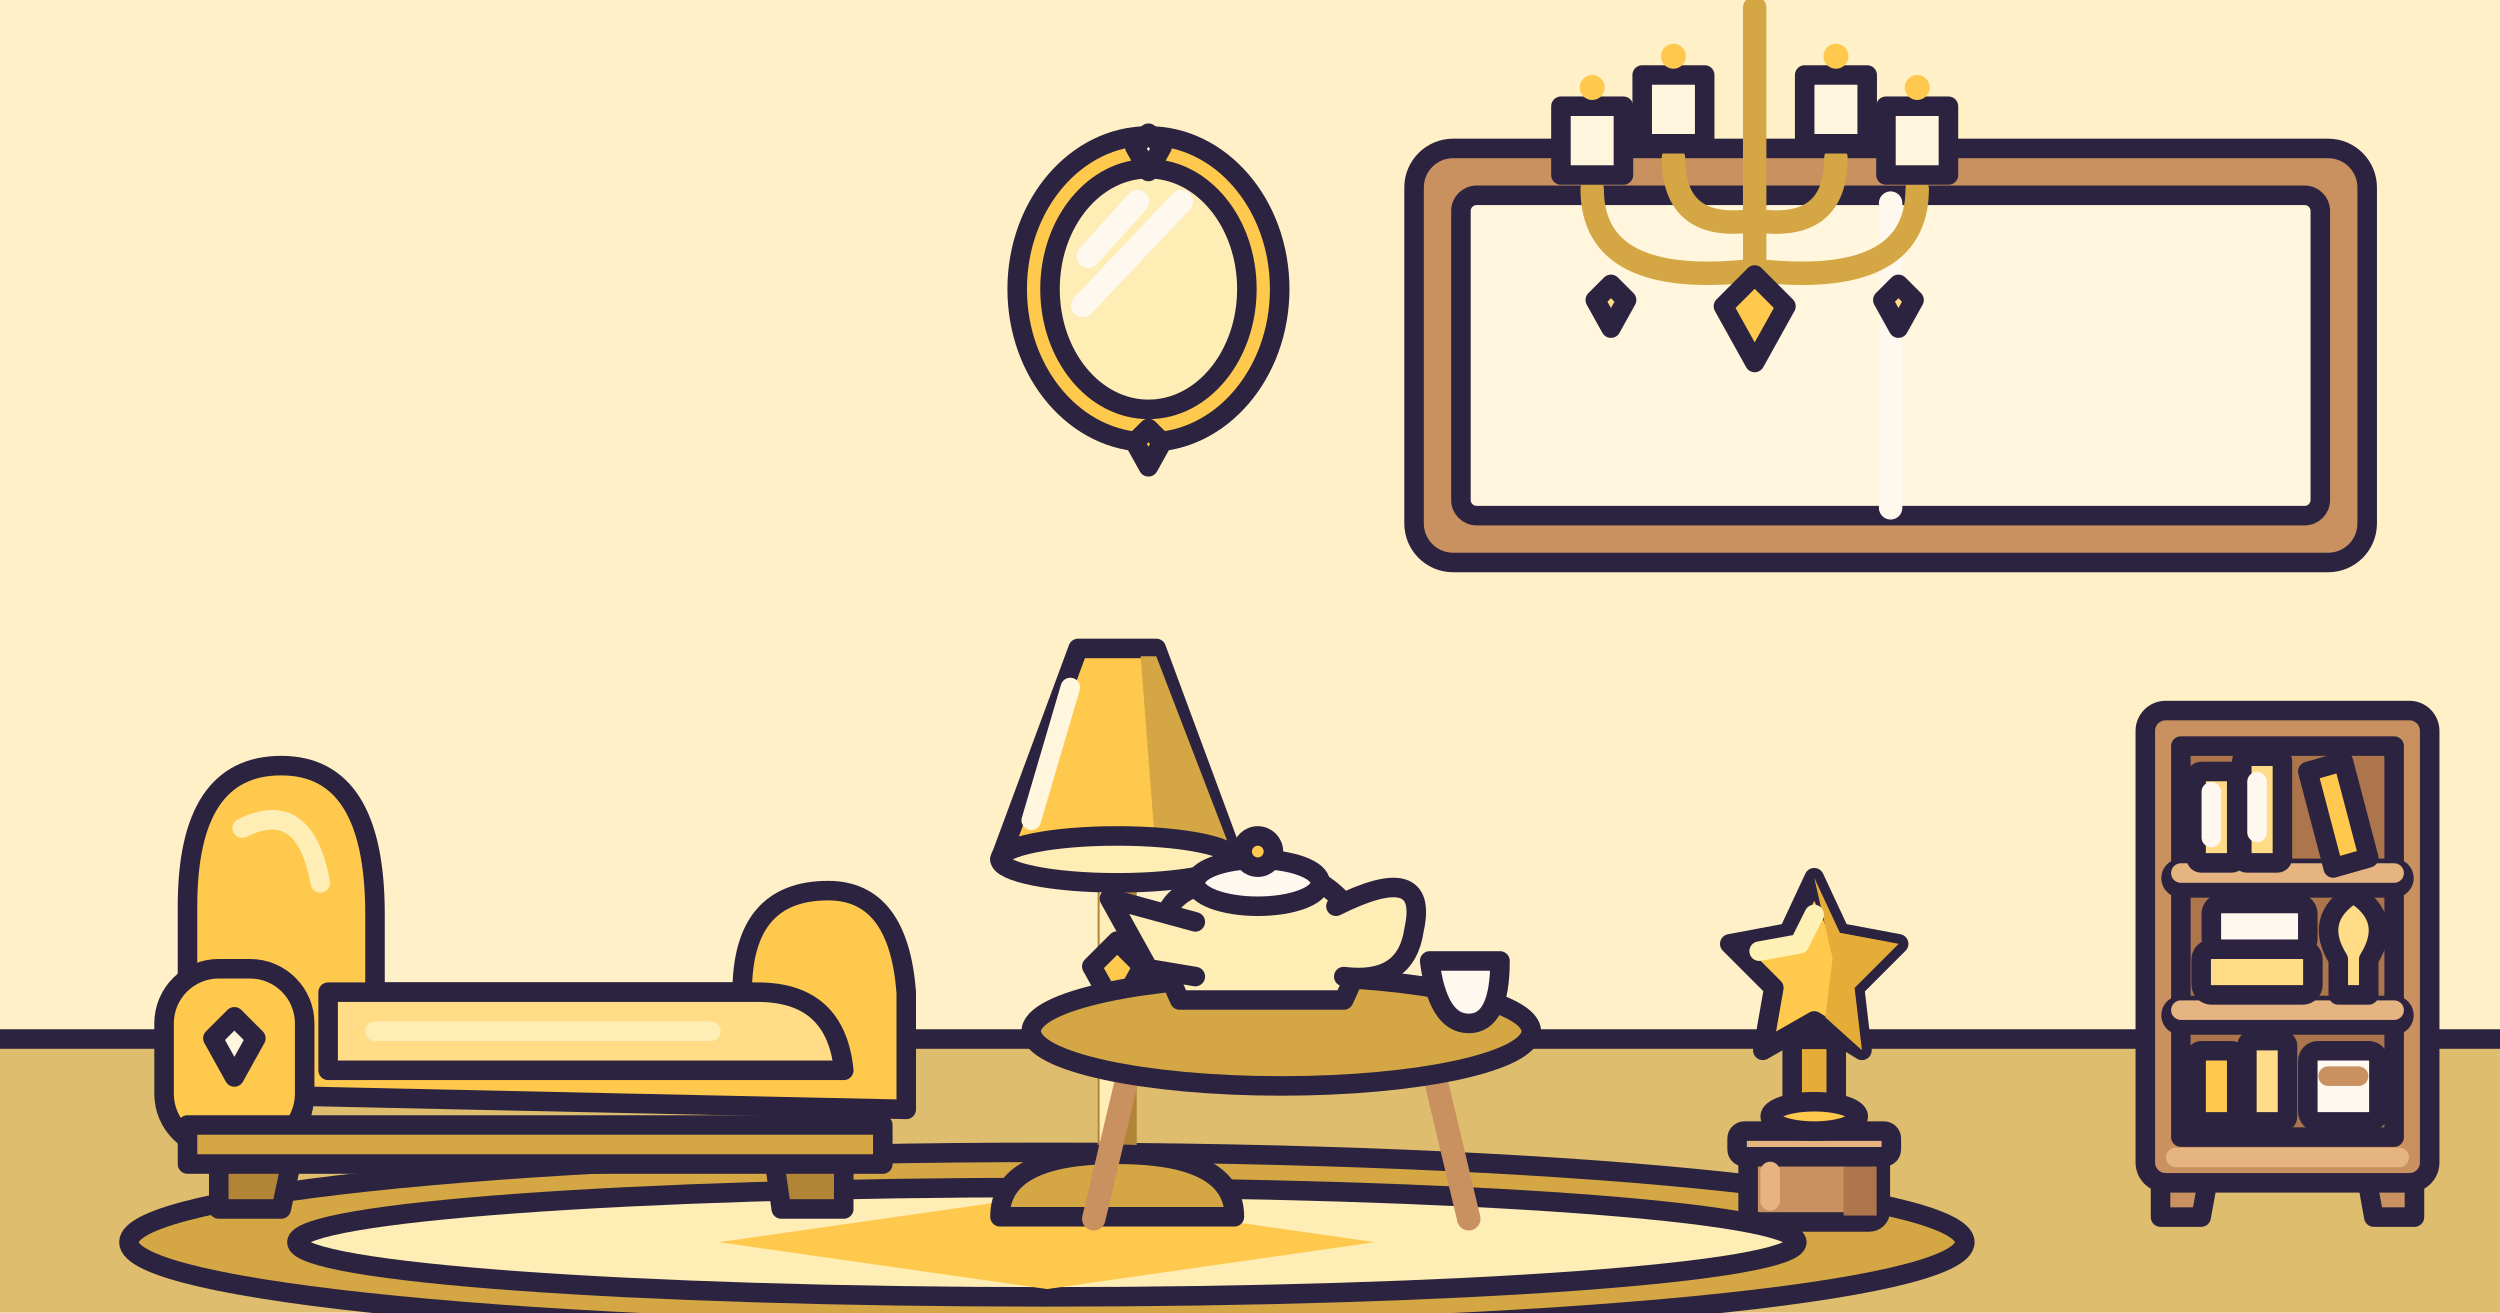
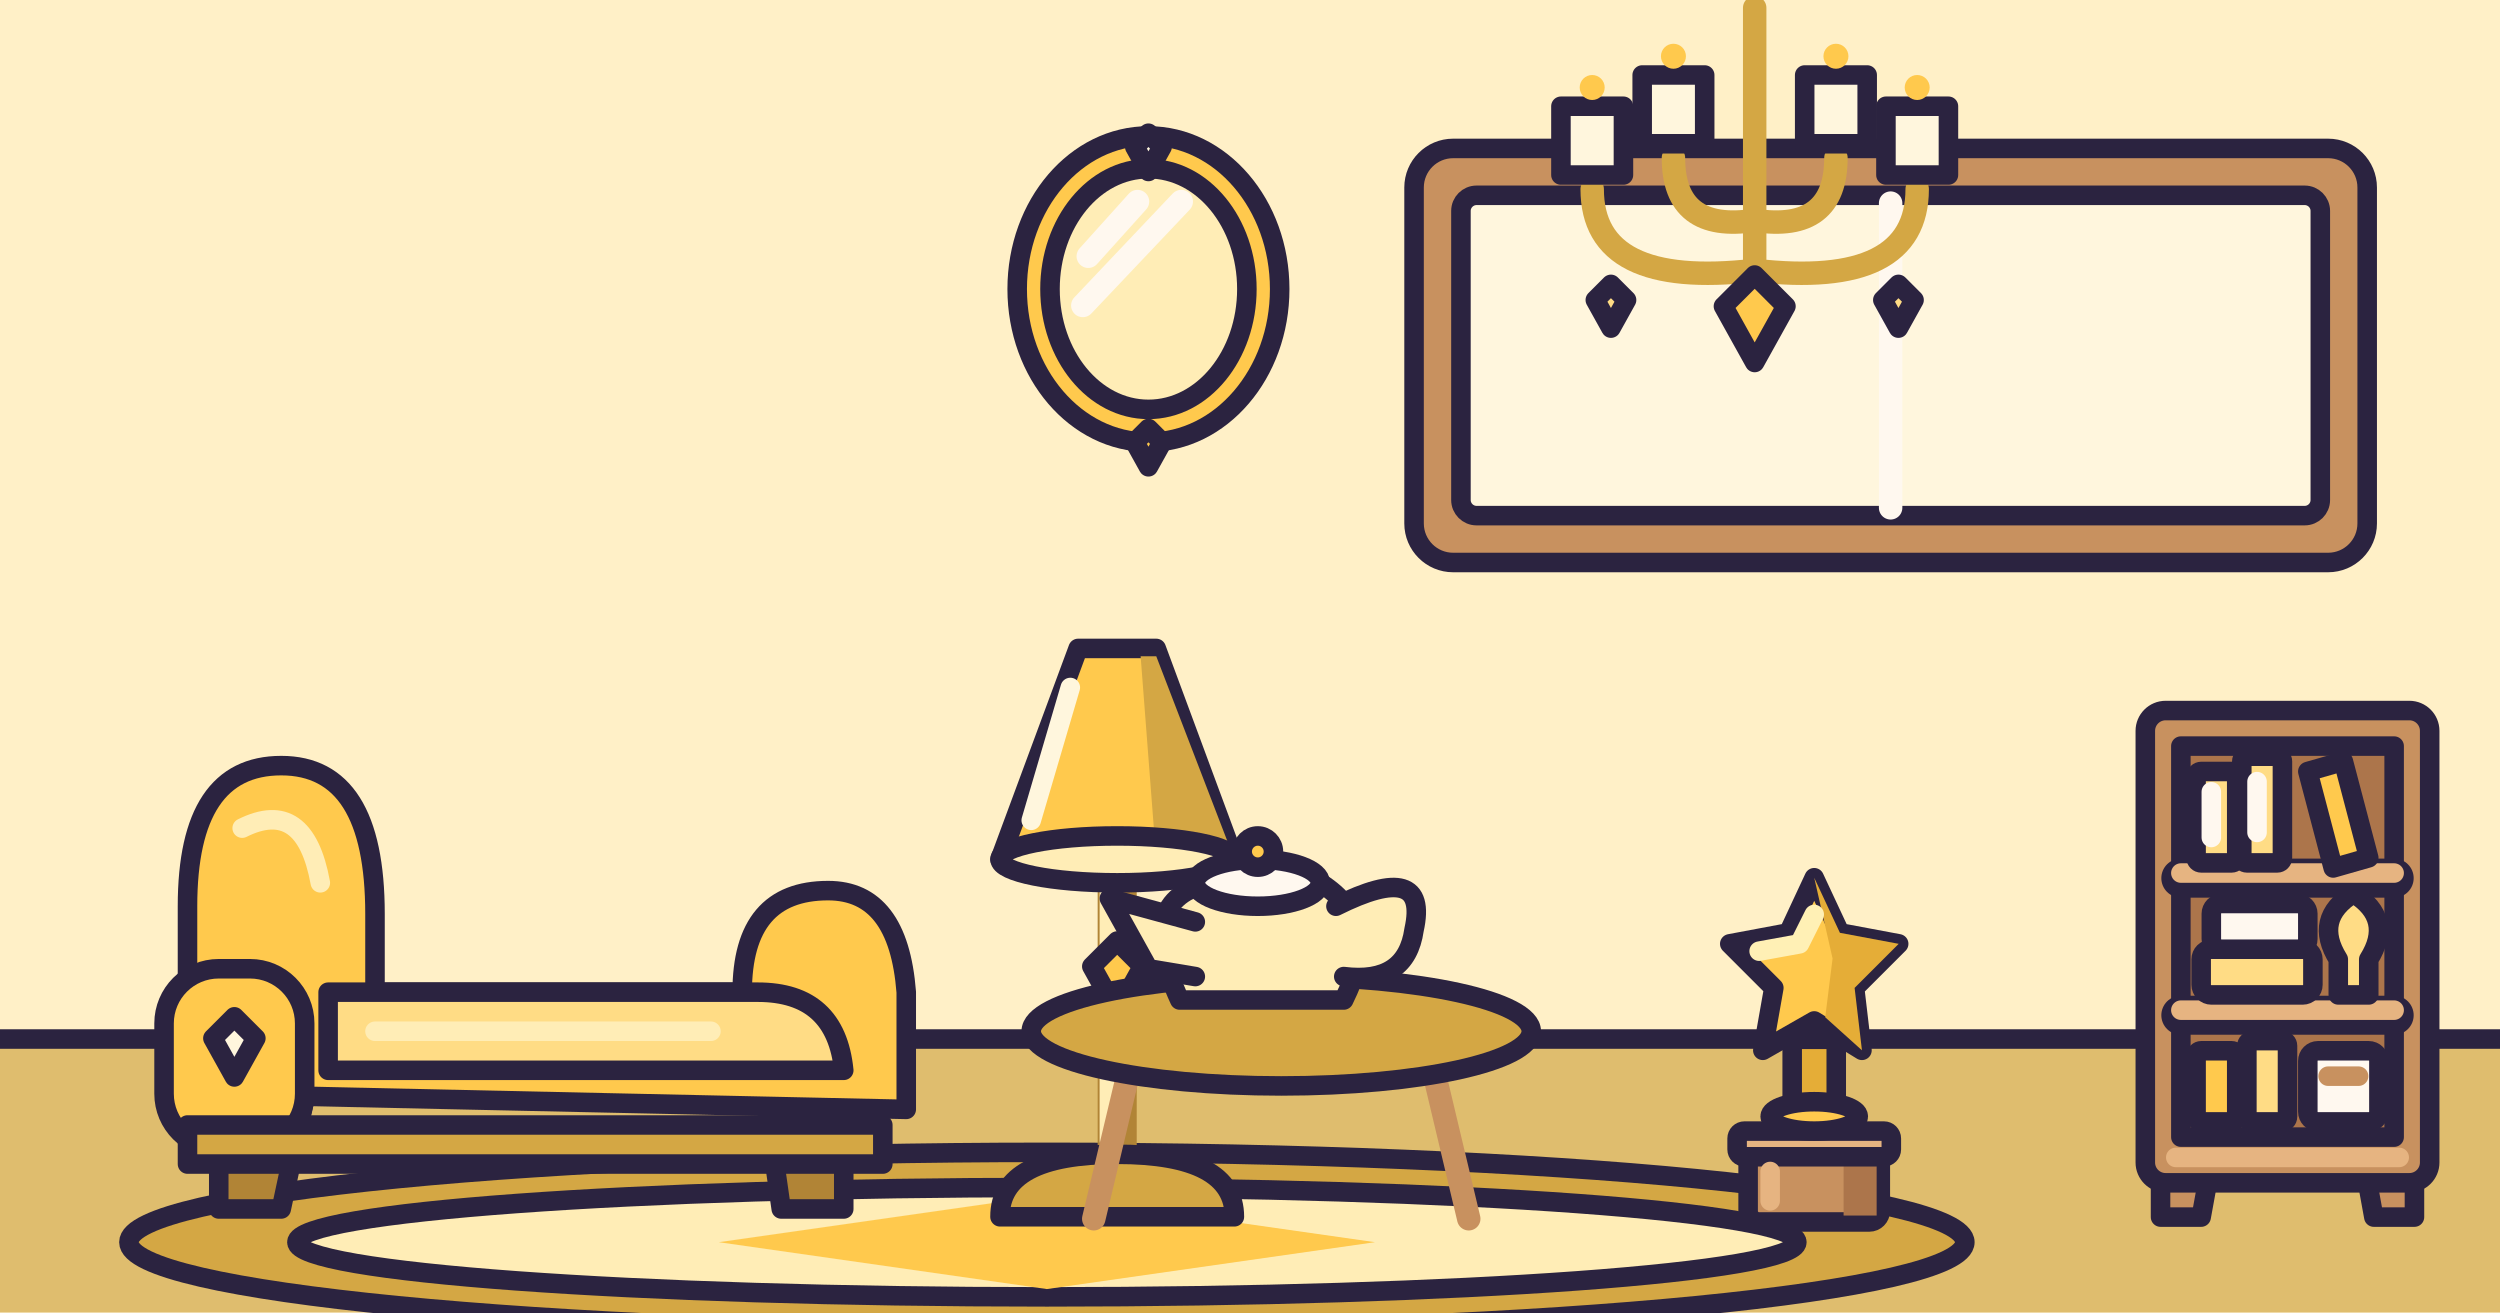
<svg xmlns="http://www.w3.org/2000/svg" width="320" height="168" viewBox="0 0 320 168">
  <g stroke="#2b2340" stroke-width="2.5" stroke-linecap="round" stroke-linejoin="round">
    <path d="M0 0h320v168H0Z" fill="#fff0c7" stroke="none" vector-effect="non-scaling-stroke" />
    <path d="M0 133h320v35H0Z" fill="#dfbd6e" stroke="none" vector-effect="non-scaling-stroke" />
    <path d="M0 133h320" fill="none" stroke="#2b2340" stroke-width="2.5" vector-effect="non-scaling-stroke" />
    <rect x="181" y="19" width="122" height="53" rx="5" fill="#c8915f" vector-effect="non-scaling-stroke" />
    <rect x="187" y="25" width="110" height="41" rx="2" fill="#fff6dd" vector-effect="non-scaling-stroke" />
    <path d="M242 26v39" fill="none" stroke="#fff8ef" stroke-width="3" vector-effect="non-scaling-stroke" />
    <g transform="translate(14 145) scale(2)">
      <g stroke="#2b2340" stroke-width="2.5" stroke-linecap="round" stroke-linejoin="round">
        <ellipse cx="60" cy="7" rx="58.75" ry="5.75" fill="#d4a744" vector-effect="non-scaling-stroke" />
        <ellipse cx="60" cy="7" rx="48" ry="3.5" fill="#ffedb6" vector-effect="non-scaling-stroke" />
        <path d="M60 4 81 7 60 10 39 7Z" fill="#ffc94d" stroke="none" vector-effect="non-scaling-stroke" />
      </g>
    </g>
    <g transform="translate(16 92) scale(1)">
      <g stroke="#2b2340" stroke-width="2.5" stroke-linecap="round" stroke-linejoin="round">
        <path d="M12 49v13.75h8l3-14m59 0 2 14h8V49" fill="#b18436" vector-effect="non-scaling-stroke" />
        <path d="M8 48V24Q8 6 20 6q12 0 12 19v10h47q0-13 11-13 9 0 10 13v15Z" fill="#ffc94d" vector-effect="non-scaling-stroke" />
        <path d="M26 35h55q10 0 11 10H26Z" fill="#ffdc85" vector-effect="non-scaling-stroke" />
        <rect x="5" y="32" width="18" height="23" rx="7" fill="#ffc94d" vector-effect="non-scaling-stroke" />
        <path d="M8 52h89v5H8Z" fill="#d4a744" vector-effect="non-scaling-stroke" />
        <path d="M15 14q8-4 10 7m7 19h43" fill="none" stroke="#ffedb6" stroke-width="2.5" vector-effect="non-scaling-stroke" />
        <g transform="translate(14 42) scale(0.55)">
          <path d="M0-7 5-2 0 7-5-2Z" fill="#fff6dd" vector-effect="non-scaling-stroke" />
        </g>
      </g>
    </g>
    <g transform="translate(121 77) scale(1)">
      <g stroke="#2b2340" stroke-width="2.5" stroke-linecap="round" stroke-linejoin="round">
        <path d="M22 32v40" fill="none" stroke="#b18436" stroke-width="5" vector-effect="non-scaling-stroke" />
        <path d="M21 34v35" fill="none" stroke="#ffedb6" stroke-width="2.5" vector-effect="non-scaling-stroke" />
        <path d="M17 6h10l10 27H7Z" fill="#ffc94d" vector-effect="non-scaling-stroke" />
        <path d="M25 7h2l10 26H27Z" fill="#d4a744" stroke="none" vector-effect="non-scaling-stroke" />
        <path d="M16 11 11 28" fill="none" stroke="#fff6dd" stroke-width="2.5" vector-effect="non-scaling-stroke" />
        <ellipse cx="22" cy="33" rx="15" ry="3" fill="#ffedb6" vector-effect="non-scaling-stroke" />
        <g transform="translate(22 48) scale(0.65)">
          <path d="M0-7 5-2 0 7-5-2Z" fill="#ffc94d" vector-effect="non-scaling-stroke" />
        </g>
        <path d="M7 78.75q0-8 15-8t15 8Z" fill="#d4a744" vector-effect="non-scaling-stroke" />
      </g>
    </g>
    <g transform="translate(126 16) scale(0.7)">
      <g stroke="#2b2340" stroke-width="2.5" stroke-linecap="round" stroke-linejoin="round">
        <ellipse cx="30" cy="30" rx="24" ry="28" fill="#ffc94d" vector-effect="non-scaling-stroke" />
        <ellipse cx="30" cy="30" rx="18" ry="22" fill="#ffedb6" vector-effect="non-scaling-stroke" />
        <path d="M19 24 28 14m-10 19 18-19" fill="none" stroke="#fff8ef" stroke-width="3" vector-effect="non-scaling-stroke" />
        <g transform="translate(30 5) scale(0.5)">
          <path d="M0-7 5-2 0 7-5-2Z" fill="#fff6dd" vector-effect="non-scaling-stroke" />
        </g>
        <g transform="translate(30 59) scale(0.5)">
          <path d="M0-7 5-2 0 7-5-2Z" fill="#ffc94d" vector-effect="non-scaling-stroke" />
        </g>
      </g>
    </g>
    <g transform="translate(191 0) scale(0.8)">
      <g stroke="#2b2340" stroke-width="2.5" stroke-linecap="round" stroke-linejoin="round">
        <path d="M42 1.25v15m-26 14q0 16 26 13 26 3 26-13m-39-5q0 12 13 10 13 2 13-10M42 16v30" fill="none" stroke="#d4a744" stroke-width="3" vector-effect="non-scaling-stroke" />
        <path d="M11 28h10v-11h-10Z" fill="#fff6dd" vector-effect="non-scaling-stroke" />
        <circle cx="16" cy="14" r="2" fill="#ffc94d" stroke="none" vector-effect="non-scaling-stroke" />
        <path d="M24 23h10v-11h-10Z" fill="#fff6dd" vector-effect="non-scaling-stroke" />
        <circle cx="29" cy="9" r="2" fill="#ffc94d" stroke="none" vector-effect="non-scaling-stroke" />
        <path d="M50 23h10v-11h-10Z" fill="#fff6dd" vector-effect="non-scaling-stroke" />
        <circle cx="55" cy="9" r="2" fill="#ffc94d" stroke="none" vector-effect="non-scaling-stroke" />
        <path d="M63 28h10v-11h-10Z" fill="#fff6dd" vector-effect="non-scaling-stroke" />
        <circle cx="68" cy="14" r="2" fill="#ffc94d" stroke="none" vector-effect="non-scaling-stroke" />
        <g transform="translate(42 51) scale(1)">
          <path d="M0-7 5-2 0 7-5-2Z" fill="#ffc94d" vector-effect="non-scaling-stroke" />
        </g>
        <g transform="translate(19 49) scale(0.5)">
          <path d="M0-7 5-2 0 7-5-2Z" fill="#ffdc85" vector-effect="non-scaling-stroke" />
        </g>
        <g transform="translate(65 49) scale(0.5)">
          <path d="M0-7 5-2 0 7-5-2Z" fill="#ffdc85" vector-effect="non-scaling-stroke" />
        </g>
      </g>
    </g>
    <g transform="translate(272 89) scale(0.65)">
      <g stroke="#2b2340" stroke-width="2.5" stroke-linecap="round" stroke-linejoin="round">
        <path d="M7 92v10.75h8l2-11m30 0 2 11h8V92" fill="#c8915f" vector-effect="non-scaling-stroke" />
        <rect x="4" y="3" width="56" height="93" rx="4" fill="#c8915f" vector-effect="non-scaling-stroke" />
        <path d="M11 10h42v77H11Z" fill="#ac754b" vector-effect="non-scaling-stroke" />
        <path d="M11 36h42m-42 27h42" fill="none" stroke-width="5" vector-effect="non-scaling-stroke" />
        <path d="M11 35h42m-42 27h42" fill="none" stroke="#e6b481" stroke-width="2.5" vector-effect="non-scaling-stroke" />
        <rect x="14" y="15" width="8" height="18" rx="1" fill="#ffdc85" vector-effect="non-scaling-stroke" />
        <rect x="23" y="12" width="8" height="21" rx="1" fill="#ffdc85" vector-effect="non-scaling-stroke" />
        <path d="m36 15 7-2 5 19-7 2Z" fill="#ffc94d" vector-effect="non-scaling-stroke" />
        <path d="M17 19v9m9-11v10" fill="none" stroke="#fff8ef" vector-effect="non-scaling-stroke" />
        <rect x="15" y="50" width="22" height="9" rx="2" fill="#ffdc85" vector-effect="non-scaling-stroke" />
        <rect x="17" y="41" width="19" height="9" rx="2" fill="#fff8ef" vector-effect="non-scaling-stroke" />
        <path d="M42 52q-5-8 3-13 8 5 3 13v7h-6Z" fill="#ffdc85" vector-effect="non-scaling-stroke" />
        <rect x="14" y="70" width="8" height="14" rx="1" fill="#ffc94d" vector-effect="non-scaling-stroke" />
        <rect x="24" y="68" width="8" height="16" rx="1" fill="#ffdc85" vector-effect="non-scaling-stroke" />
        <rect x="36" y="70" width="14" height="14" rx="2" fill="#fff8ef" vector-effect="non-scaling-stroke" />
        <path d="M40 75h6" fill="none" stroke="#c8915f" vector-effect="non-scaling-stroke" />
        <path d="M10 91h44" fill="none" stroke="#e6b481" vector-effect="non-scaling-stroke" />
      </g>
    </g>
    <path d="M145 135l-5 21m43-21 5 21" fill="none" stroke="#c8915f" stroke-width="3" vector-effect="non-scaling-stroke" />
    <ellipse cx="164" cy="132" rx="32" ry="7" fill="#d4a744" vector-effect="non-scaling-stroke" />
    <path d="M151 121q-6-13 4-15h14q8 5 3 15Z" fill="#ffedb6" vector-effect="non-scaling-stroke" transform="translate(0 7)" />
    <path d="M171 109q12-6 10 3-1 7-9 6" fill="#ffedb6" vector-effect="non-scaling-stroke" transform="translate(0 7)" />
    <path d="M153 111l-11-3 5 9 6 1" fill="#ffedb6" vector-effect="non-scaling-stroke" transform="translate(0 7)" />
    <ellipse cx="161" cy="106" rx="8" ry="3" fill="#fff8ef" vector-effect="non-scaling-stroke" transform="translate(0 7)" />
    <circle cx="161" cy="102" r="2" fill="#ffc94d" vector-effect="non-scaling-stroke" transform="translate(0 7)" />
-     <path d="M183 123h9q0 8-4 8t-5-8Z" fill="#fff8ef" vector-effect="non-scaling-stroke" />
    <g transform="translate(220 110) scale(0.47)">
      <g stroke="#2b2340" stroke-width="2.5" stroke-linecap="round" stroke-linejoin="round">
        <rect x="8" y="78" width="36" height="20.75" rx="3" fill="#c8915f" vector-effect="non-scaling-stroke" />
        <path d="M34 79h9v18h-9Z" fill="#ac754b" stroke="none" vector-effect="non-scaling-stroke" />
        <rect x="5" y="74" width="42" height="7" rx="2" fill="#e6b481" vector-effect="non-scaling-stroke" />
        <path d="M20 70V49h12v21" fill="#e5ad37" vector-effect="non-scaling-stroke" />
        <ellipse cx="26" cy="70" rx="12" ry="4" fill="#ffc94d" vector-effect="non-scaling-stroke" />
        <path d="m26 5 7 15 16 3-12 12 2 17-13-8-14 8 3-17L3 23l16-3Z" fill="#ffc94d" vector-effect="non-scaling-stroke" />
        <path d="m26 5 7 15 16 3-12 12 2 17-10-9 2-16Z" fill="#e5ad37" stroke="none" vector-effect="non-scaling-stroke" />
        <path d="m11 25 11-2 4-8" fill="none" stroke="#fff0b5" vector-effect="non-scaling-stroke" />
        <path d="M14 85v8" fill="none" stroke="#e6b481" vector-effect="non-scaling-stroke" />
      </g>
    </g>
  </g>
</svg>
